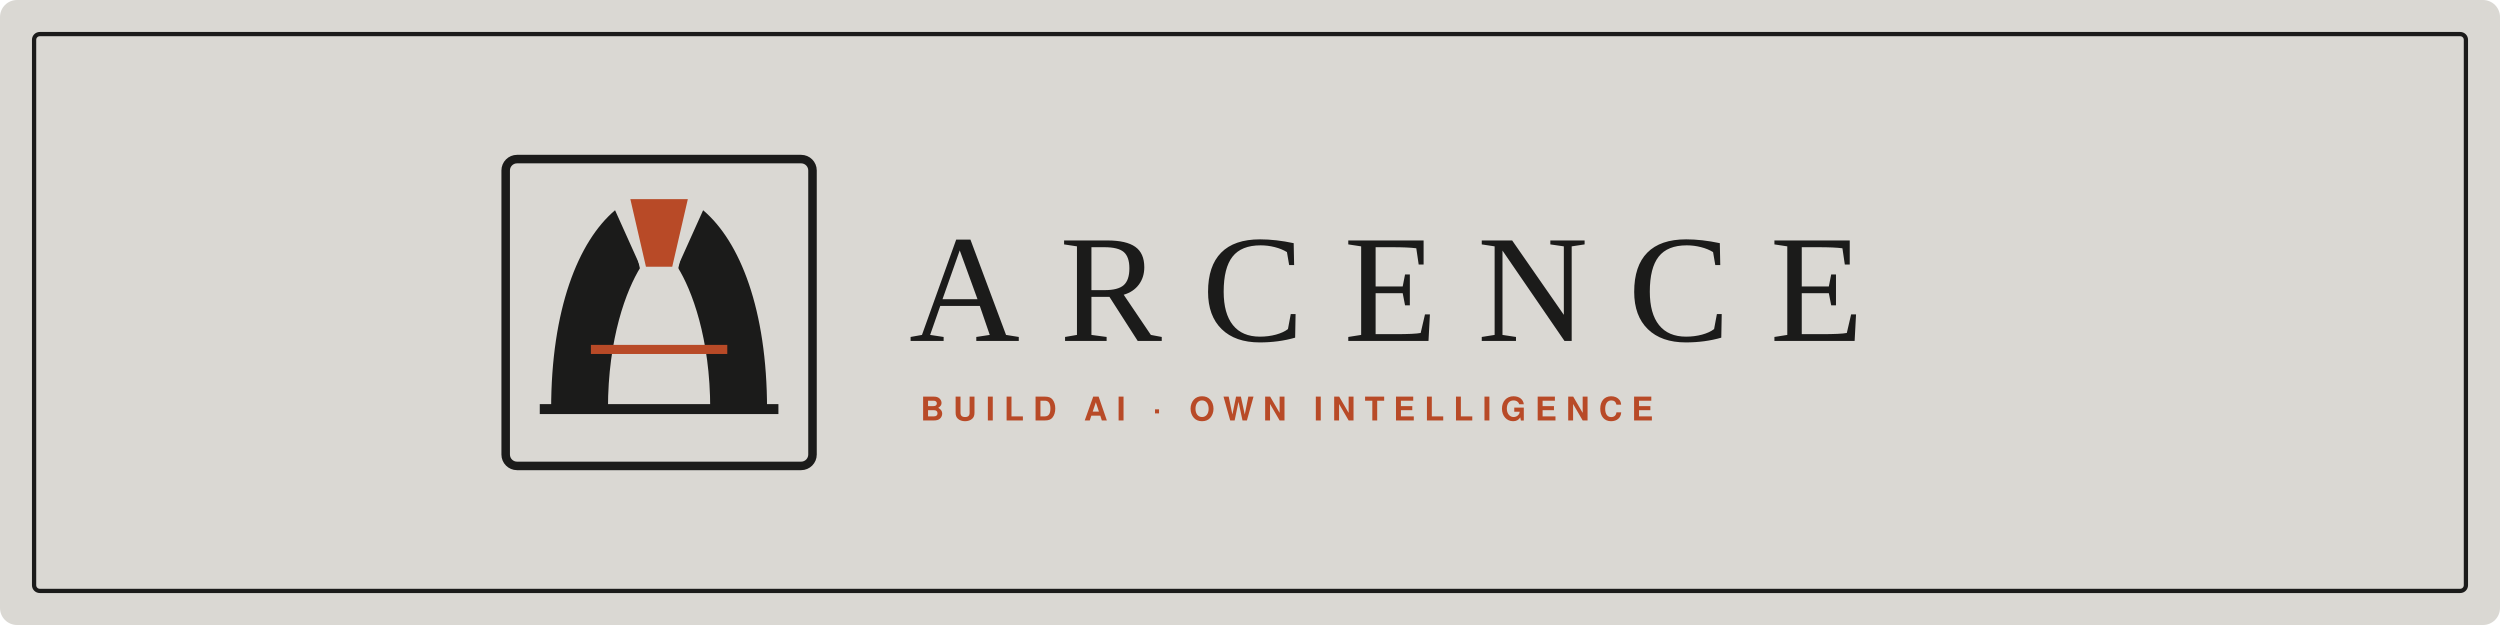
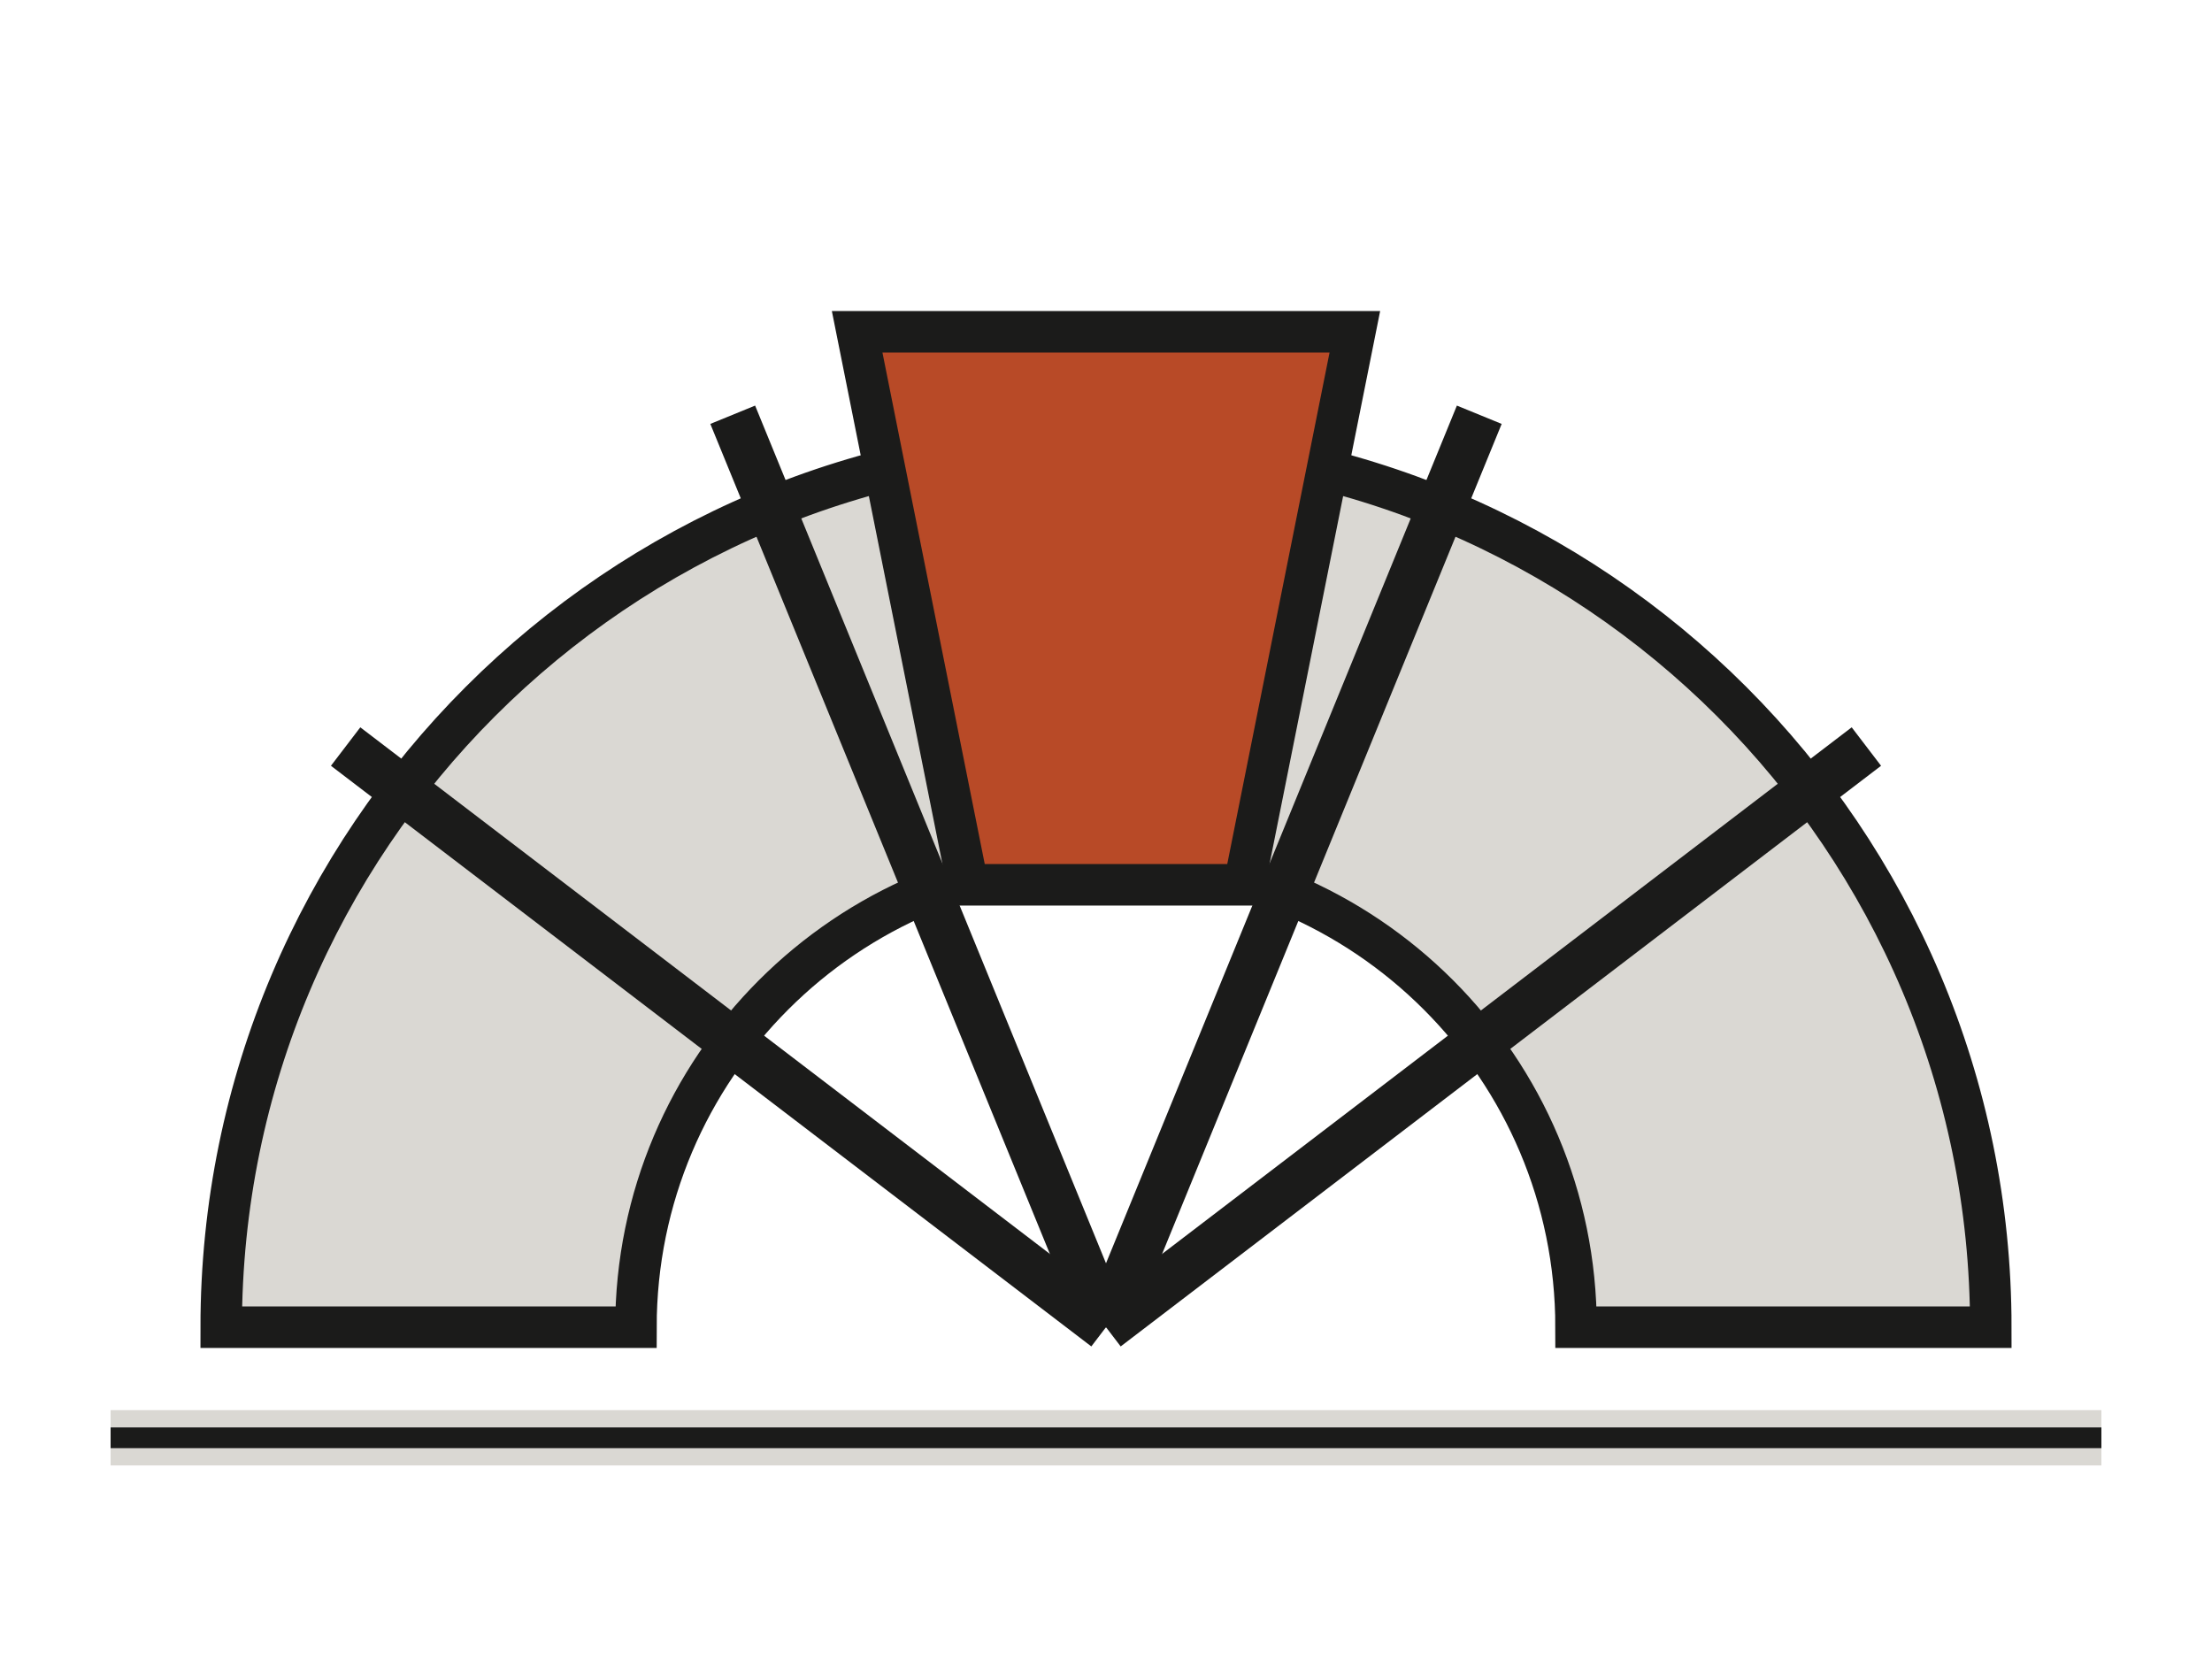
- <svg xmlns="http://www.w3.org/2000/svg" viewBox="0 0 880 220" width="100%" role="img" aria-label="Arcence">
-   <rect x="0" y="0" width="880" height="220" rx="6" fill="#DAD8D3" />
-   <rect x="12" y="12" width="856" height="196" rx="2" fill="none" stroke="#1B1B1A" stroke-width="1.5" />
-   <g transform="translate(178, 56)">
-     <rect x="0" y="0" width="108" height="108" rx="4" fill="#DAD8D3" stroke="#1B1B1A" stroke-width="3" />
-     <path d="M 16 88 L 36 88 C 36 63, 42.5 46, 47.5 38 L 38.5 18 C 25.5 29, 16 53, 16 88 Z" fill="#1B1B1A" />
-     <path d="M 92 88 L 72 88 C 72 63, 65.5 46, 60.5 38 L 69.5 18 C 82.5 29, 92 53, 92 88 Z" fill="#1B1B1A" />
-     <polygon points="42.5,13 65.5,13 59.5,39 48.5,39" fill="#B84A27" stroke="#DAD8D3" stroke-width="2.2" />
-     <line x1="30" y1="67" x2="78" y2="67" stroke="#B84A27" stroke-width="3.2" />
-     <line x1="12" y1="88" x2="96" y2="88" stroke="#1B1B1A" stroke-width="3.5" />
-     <text x="142" y="64" fill="#1B1B1A" font-family="Georgia, 'Cormorant Garamond', 'Times New Roman', serif" font-size="54" font-weight="400" letter-spacing="14">
-       ARCENCE
-     </text>
-     <text x="146" y="92" fill="#B84A27" font-family="-apple-system, BlinkMacSystemFont, 'Segoe UI', Helvetica, Arial, sans-serif" font-size="11.5" font-weight="600" letter-spacing="3.2">
-       BUILD AI · OWN INTELLIGENCE
-     </text>
-   </g>
+ <svg xmlns="http://www.w3.org/2000/svg" viewBox="0 0 160 120" width="140" role="img" aria-label="Arcence Emblem">
+   <path d="M 16 96 A 64 64 0 0 1 144 96 L 114 96 A 34 34 0 0 0 46 96 Z" fill="#DAD8D3" stroke="#1B1B1A" stroke-width="3" />
+   <line x1="80" y1="96" x2="25" y2="54" stroke="#1B1B1A" stroke-width="3.5" />
+   <line x1="80" y1="96" x2="53" y2="30" stroke="#1B1B1A" stroke-width="3.5" />
+   <line x1="80" y1="96" x2="107" y2="30" stroke="#1B1B1A" stroke-width="3.5" />
+   <line x1="80" y1="96" x2="135" y2="54" stroke="#1B1B1A" stroke-width="3.5" />
+   <polygon points="62,24 98,24 90,64 70,64" fill="#B84A27" stroke="#1B1B1A" stroke-width="3" />
+   <line x1="8" y1="104" x2="152" y2="104" stroke="#DAD8D3" stroke-width="4" />
+   <line x1="8" y1="104" x2="152" y2="104" stroke="#1B1B1A" stroke-width="1.5" />
</svg>
